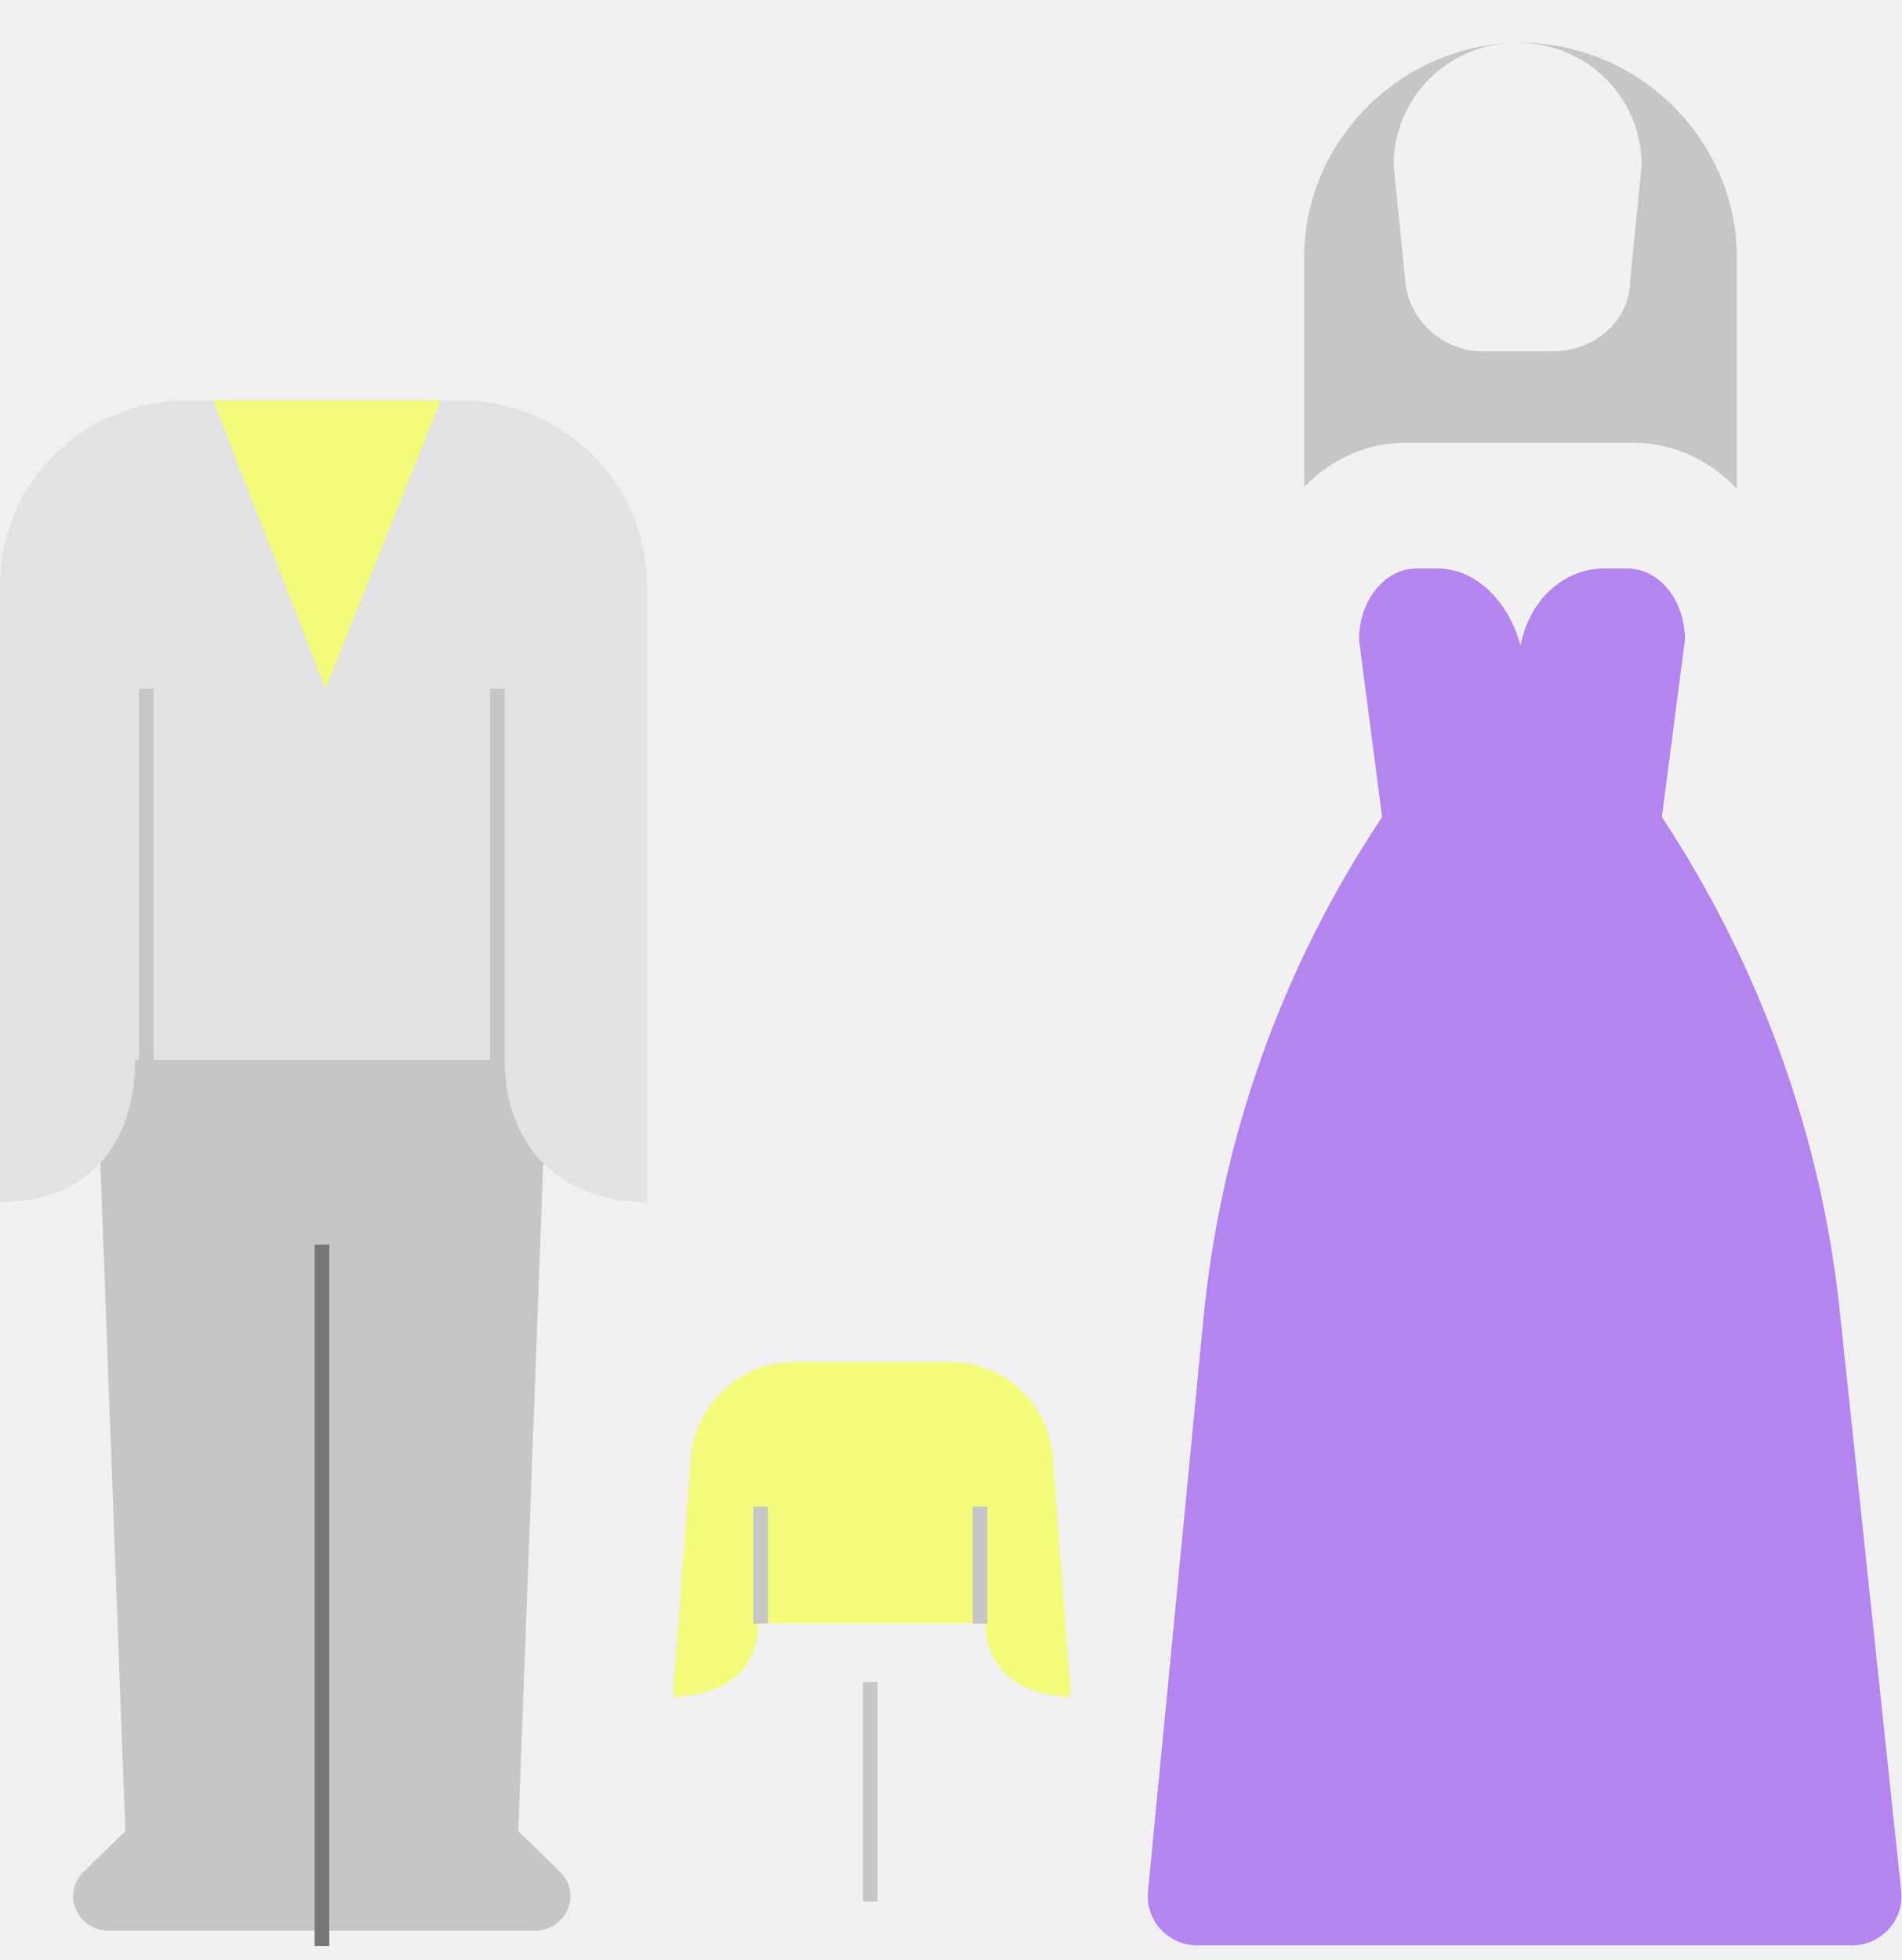
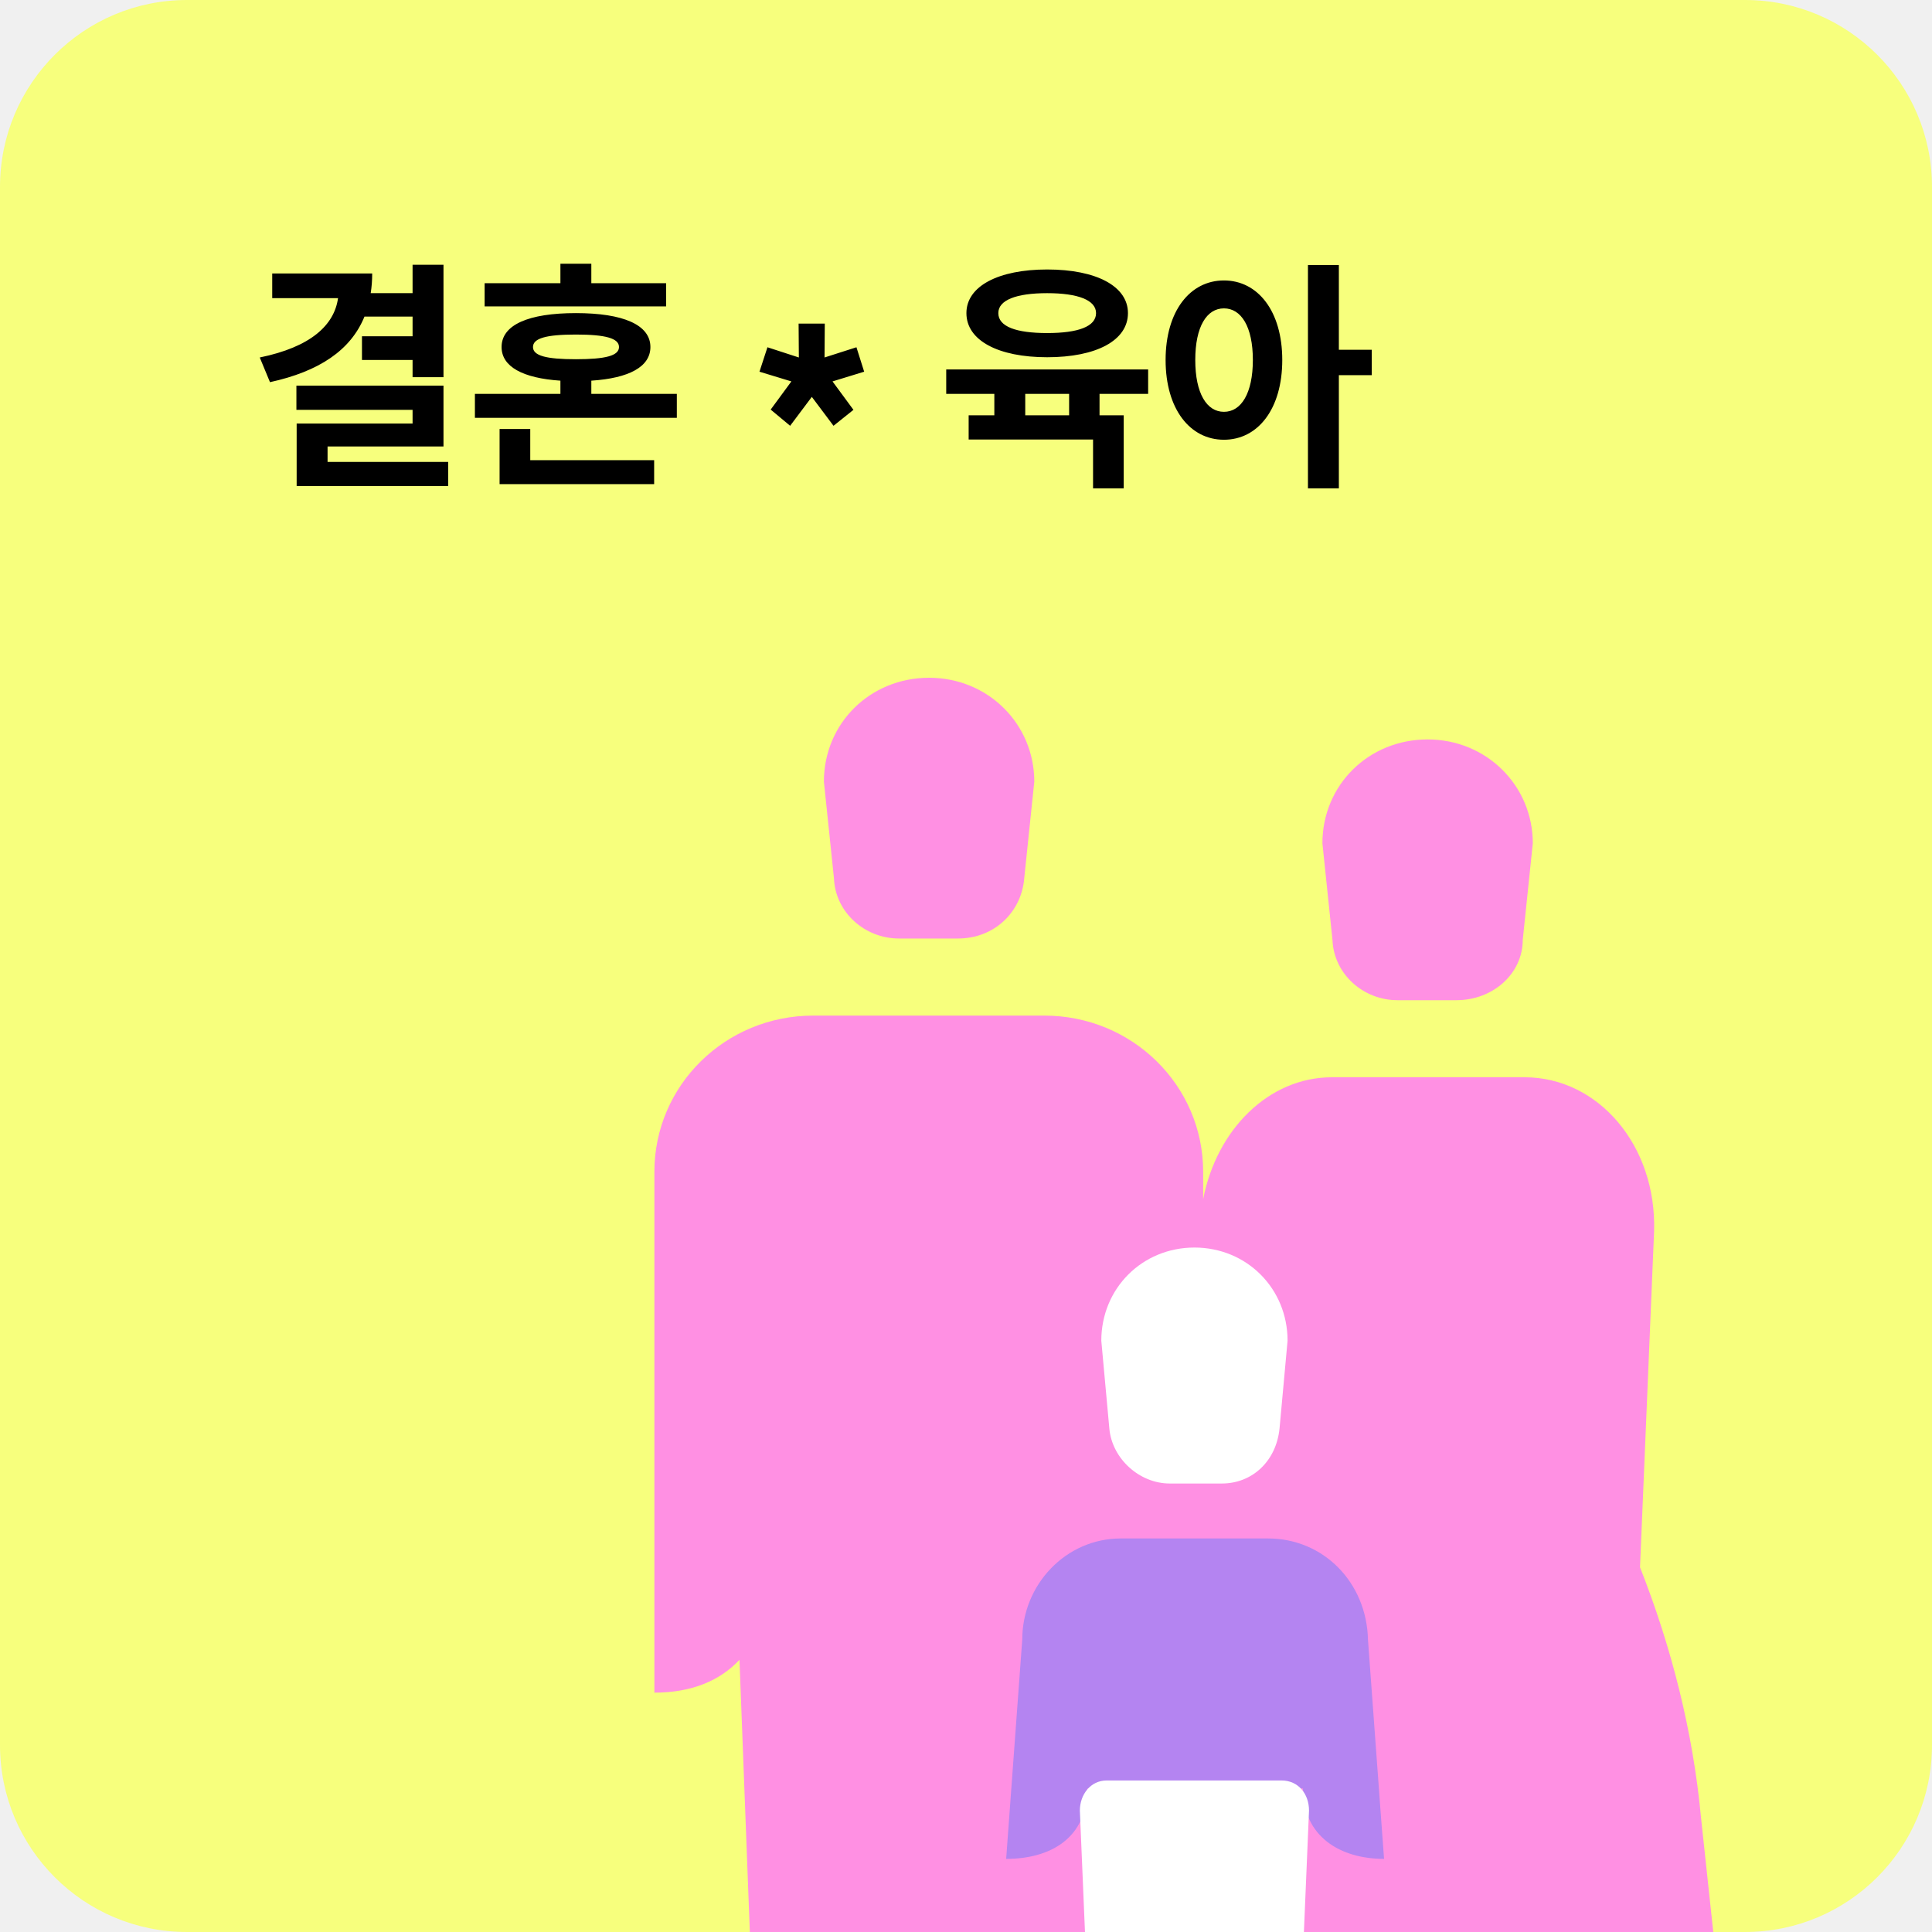
- <svg xmlns="http://www.w3.org/2000/svg" width="current" height="current" viewBox="0 0 130 134" fill="none">
-   <path d="M36.538 132C38.717 132 39.818 129.476 38.291 127.982L35.432 125.186L37.422 72H6.578L8.568 125.186L5.709 127.982C4.182 129.476 5.283 132 7.462 132H36.538Z" fill="#C6C6C6" />
-   <path d="M22.012 85.094V133.041" stroke="#777777" stroke-miterlimit="10" />
-   <path d="M24.462 21.093H19.73C16.97 21.093 14.604 18.944 14.407 16.21L13.618 8.398C13.618 3.711 17.364 0 22.096 0C26.828 0 30.574 3.711 30.574 8.398L29.785 16.21C29.588 18.944 27.42 21.093 24.462 21.093Z" fill="#F1F1F1" />
-   <path d="M31.445 27.381H12.775C5.699 27.381 0 33.016 0 40.01V54V72.458V82.173C6.095 82.173 9.233 78.183 9.233 72.458H34.502C34.502 78.183 38.125 82.173 44.22 82.173V72.458V54V40.01C44.22 33.016 38.521 27.381 31.445 27.381Z" fill="#E2E2E2" />
-   <path d="M22.255 47.087L14.578 27.381H30.128L22.255 47.087Z" fill="#F4FB7A" />
-   <path d="M10 72.5V47.087" stroke="#C6C6C6" stroke-miterlimit="10" />
-   <path d="M34 72.5V47.087" stroke="#C6C6C6" stroke-miterlimit="10" />
-   <path d="M103.954 67.965C95.871 67.965 89.167 61.325 89.167 53.318V17.577C89.167 9.57 95.871 2.93 103.954 2.93C112.038 2.93 118.741 9.57 118.741 17.577V53.122C118.741 61.325 112.038 67.965 103.954 67.965Z" fill="#C6C6C6" />
-   <path d="M111.645 30.271H96.069C90.154 30.271 85.422 35.935 85.422 42.966L87.196 84.956H87.985C91.534 84.956 94.294 81.636 94.294 77.339V76.167H113.222V77.144C113.222 81.245 115.982 84.761 119.531 84.761H120.32L122.094 42.771C122.291 35.74 117.559 30.271 111.645 30.271Z" fill="#F1F1F1" />
-   <path d="M106.123 24.022H101.391C98.631 24.022 96.265 21.874 96.068 19.14L95.279 11.328C95.279 6.64 99.025 2.93 103.757 2.93C108.489 2.93 112.235 6.64 112.235 11.328L111.447 19.14C111.447 21.874 109.081 24.022 106.123 24.022Z" fill="#F1F1F1" />
-   <path d="M125.84 90.23C124.657 77.926 120.32 66.012 113.616 55.856L115.193 43.748C115.193 41.014 113.419 38.865 111.25 38.865H109.673C106.913 38.865 104.547 41.014 103.955 44.138C103.167 41.209 100.998 38.865 98.237 38.865H96.857C94.689 38.865 92.914 41.014 92.914 43.748L94.491 55.856C87.591 66.207 83.45 77.926 82.267 90.23L78.484 129.315C78.292 131.291 79.863 133.001 81.87 133.001H126.598C128.617 133.001 130.192 131.271 129.981 129.285L125.84 90.23Z" fill="#B484F1" />
-   <path d="M61.576 89.796H57.83C55.661 89.796 53.689 88.038 53.492 85.89L52.9 79.64C52.9 75.93 55.858 73 59.604 73C63.35 73 66.308 75.93 66.308 79.64L65.716 85.89C65.519 88.234 63.744 89.796 61.576 89.796Z" fill="#F1F1F1" />
-   <path d="M50 111.336L50.905 131.089C50.905 132.15 52.036 133 53.167 133C55.202 133 59.5 131.513 59.5 129.389C59.5 131.301 63.798 133 65.833 133C66.964 133 67.869 132.15 68.095 131.089L69 111.336C69 110.062 68.095 109 66.738 109H52.262C50.905 109 50 110.062 50 111.336Z" fill="#F1F1F1" />
-   <path d="M59.5 130L59.5 115" stroke="#C6C6C6" stroke-miterlimit="10" />
-   <path d="M64.928 93.116H54.281C50.338 93.116 47.183 96.436 47.183 100.342L46 115.967C49.181 115.967 51.831 114.471 51.831 110.969H67.381C67.381 114.43 70.065 115.967 73.209 115.967L72.025 100.342C72.025 96.241 68.871 93.116 64.928 93.116Z" fill="#F4FB7A" />
-   <path d="M52 111V103" stroke="#C6C6C6" />
-   <path d="M67 111V103" stroke="#C6C6C6" />
+ <svg xmlns="http://www.w3.org/2000/svg" width="248" height="248" viewBox="0 0 248 248" fill="none">
+   <rect width="248" height="248" rx="24" fill="#F7FF7D" />
+   <path d="M52.96 33.984H56.928V48.416H52.96V46.208H46.464V43.168H52.96V40.64H46.784C45.024 44.96 40.96 47.68 34.656 49.056L33.344 45.888C39.904 44.544 42.912 41.728 43.392 38.272H34.944V35.104H47.776C47.776 36 47.712 36.832 47.584 37.632H52.96V33.984ZM38.048 52.608V49.504H56.928V57.312H42.048V59.296H57.536V62.4H38.08V54.368H52.96V52.608H38.048ZM60.961 50.56H71.937V48.864C67.105 48.544 64.385 47.072 64.385 44.544C64.385 41.696 67.841 40.192 73.921 40.192C80.001 40.192 83.489 41.696 83.489 44.544C83.489 47.072 80.769 48.544 75.905 48.864V50.56H86.881V53.632H60.961V50.56ZM62.209 39.328V36.352H71.937V33.856H75.905V36.352H85.505V39.328H62.209ZM64.129 62.144V55.072H68.065V59.072H83.969V62.144H64.129ZM68.417 44.544C68.417 45.664 70.113 46.112 73.921 46.112C77.729 46.112 79.457 45.664 79.457 44.544C79.457 43.424 77.729 42.944 73.921 42.944C70.113 42.944 68.417 43.424 68.417 44.544ZM105.873 41.536L105.841 45.888L109.937 44.576L110.929 47.712L106.865 48.96L109.553 52.608L106.993 54.656L104.209 50.944L101.425 54.656L98.928 52.576L101.585 48.96L97.489 47.712L98.513 44.576L102.545 45.888L102.513 41.536H105.873ZM121.461 47.424H147.381V50.56H141.141V53.312H144.245V62.688H140.309V56.416H124.341V53.312H127.637V50.56H121.461V47.424ZM124.053 40.192C124.053 36.736 128.149 34.592 134.421 34.592C140.725 34.592 144.789 36.736 144.789 40.192C144.789 43.712 140.725 45.856 134.421 45.856C128.149 45.856 124.053 43.712 124.053 40.192ZM128.149 40.192C128.149 41.92 130.421 42.752 134.421 42.752C138.389 42.752 140.693 41.92 140.693 40.192C140.693 38.528 138.389 37.632 134.421 37.632C130.421 37.632 128.149 38.528 128.149 40.192ZM131.605 53.312H137.237V50.56H131.605V53.312ZM157.11 36C161.462 36 164.597 39.936 164.597 46.208C164.597 52.512 161.462 56.448 157.11 56.448C152.758 56.448 149.622 52.512 149.622 46.208C149.622 39.936 152.758 36 157.11 36ZM153.43 46.208C153.43 50.496 154.902 52.864 157.11 52.864C159.318 52.864 160.822 50.496 160.822 46.208C160.822 41.92 159.318 39.584 157.11 39.584C154.902 39.584 153.43 41.92 153.43 46.208ZM167.894 62.688V34.016H171.862V44.896H176.086V48.16H171.862V62.688H167.894Z" fill="black" />
+   <path fill-rule="evenodd" clip-rule="evenodd" d="M115.392 120.472H122.961C127.691 120.472 131.132 117.031 131.476 112.728L132.766 100.337C132.766 92.937 126.831 87 119.263 87C111.694 87 105.76 92.851 105.76 100.337L107.05 112.728C107.222 117.117 111.006 120.472 115.392 120.472ZM179.384 128.389H186.952C191.683 128.389 195.467 124.947 195.467 120.644L196.757 108.253C196.757 100.853 190.823 94.916 183.254 94.916C175.685 94.916 169.751 100.767 169.751 108.253L171.041 120.644C171.213 125.033 174.997 128.389 179.384 128.389ZM218.346 233.28C217.314 222.266 214.562 211.424 210.52 201.184L212.326 158.075C212.67 146.974 205.101 138.284 195.726 138.284H170.955C162.87 138.284 156.162 144.995 154.442 153.944V150.416C154.442 139.316 145.325 130.367 134.057 130.367H104.384C93.117 130.367 84 139.316 84 150.416V217.275C88.817 217.275 92.429 215.726 94.923 213.059L96.252 248H219.922L218.346 233.28Z" fill="#FF90E3" />
+   <path d="M156.849 190.429H150.141C146.271 190.429 142.744 187.246 142.4 183.373L141.368 172.101C141.368 165.39 146.615 160.141 153.323 160.141C160.032 160.141 165.278 165.39 165.278 172.101L164.246 183.373C163.816 187.59 160.72 190.429 156.849 190.429Z" fill="white" />
+   <path d="M162.785 197.484H143.863C136.81 197.484 131.22 203.422 131.22 210.478L129.155 238.615C134.832 238.615 139.562 235.948 139.562 229.58H167.257C167.257 235.776 172.074 238.615 177.664 238.615L175.6 210.478C175.428 203.077 169.838 197.484 162.785 197.484Z" fill="#B484F1" />
+   <path d="M139.272 248L138.616 232.421C138.616 230.356 139.992 228.549 142.057 228.549H164.505C166.655 228.549 168.031 230.27 168.031 232.421L167.376 248H139.272Z" fill="white" />
</svg>
